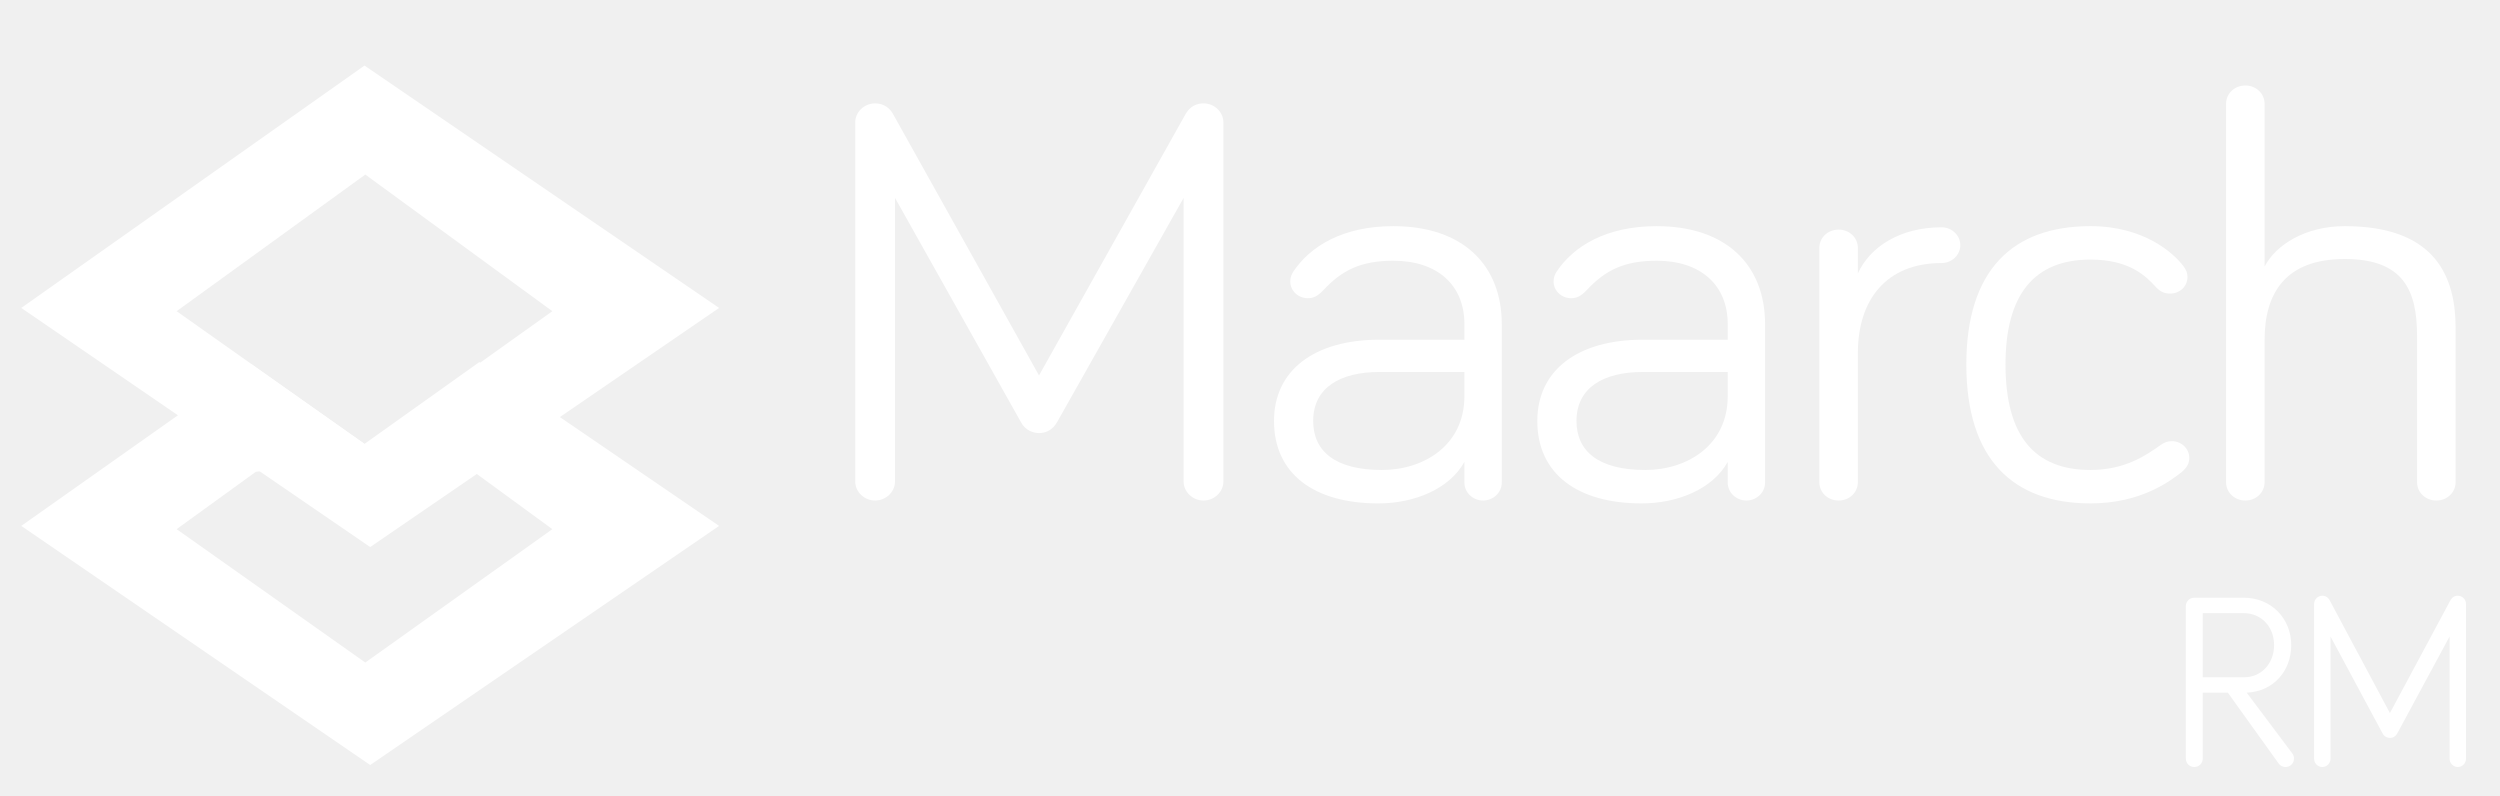
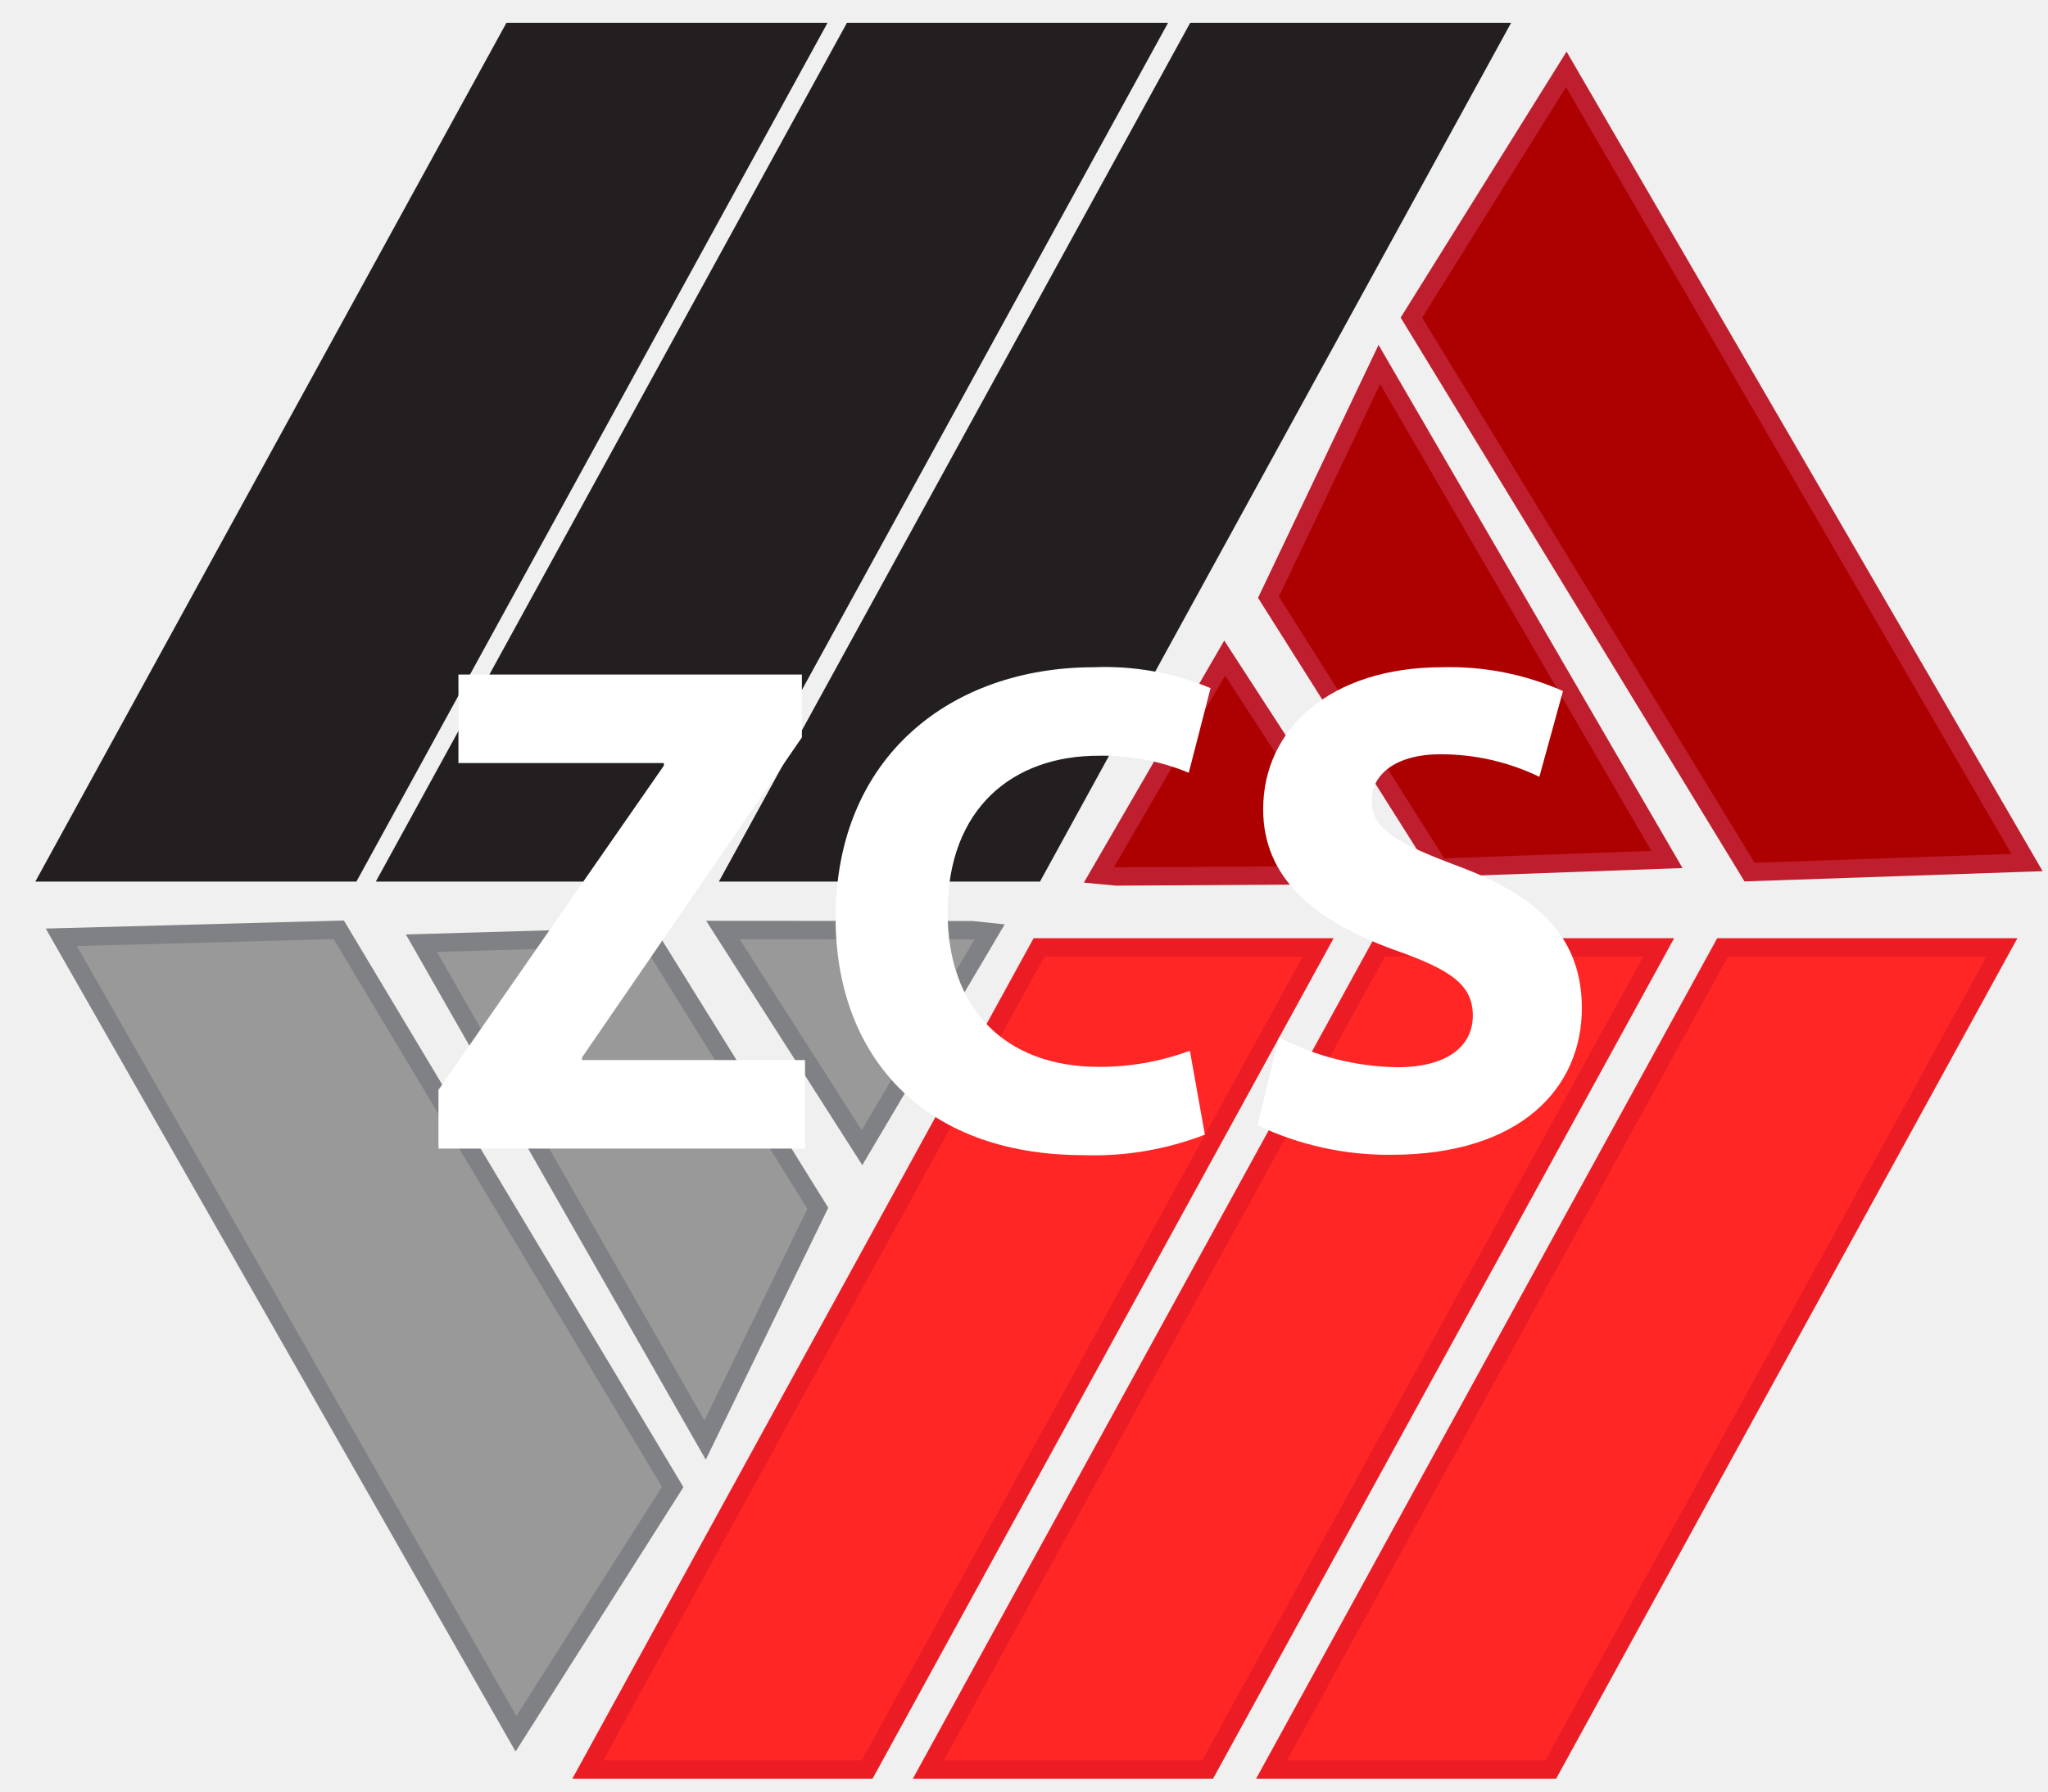
- <svg xmlns="http://www.w3.org/2000/svg" id="svg2" version="1.1" xml:space="preserve" width="440" height="140" viewBox="0 0 440 140">
-   <defs id="defs6">
-     <clipPath clipPathUnits="userSpaceOnUse" id="clipPath16">
-       <path d="m 0,1008.912 774.066,0 L 774.066,0 0,0 0,1008.912 z" id="path18" />
-     </clipPath>
-     <clipPath clipPathUnits="userSpaceOnUse" id="clipPath76">
-       <path d="m 0,1008.912 774.066,0 L 774.066,0 0,0 0,1008.912 z" id="path78" />
-     </clipPath>
+ <svg xmlns="http://www.w3.org/2000/svg" viewBox="0 0 109.53 95.83" version="1.1" id="svg38">
+   <defs id="defs4">
+     <style id="style2">.cls-1{fill:#999;stroke:#808184;}.cls-1,.cls-2,.cls-3,.cls-4{stroke-miterlimit:10;}.cls-2{fill:#ac0100;stroke:#be1e2d;}.cls-3{fill:#231f20;stroke:#231f20;stroke-width:2px;}.cls-4{fill:#ff2625;stroke:#ec1c24;}.cls-5{fill:#fff;}</style>
  </defs>
-   <g id="g10" transform="matrix(1.25,0,0,-1.25,0,140)">
-     <path id="path22" style="fill:#ffffff;fill-opacity:1;fill-rule:nonzero;stroke:none" d="m 143.748,52.564 -17.731,31.572 0,-39.931 c 0,-1.461 -1.273,-2.679 -2.8,-2.679 -1.528,0 -2.8,1.218 -2.8,2.679 l 0,50.563 c 0,1.461 1.272,2.678 2.8,2.678 1.272,0 2.121,-0.73 2.545,-1.542 l 20.531,-36.766 20.616,36.766 c 0.339,0.568 1.018,1.542 2.545,1.542 1.527,0 2.8,-1.217 2.8,-2.678 l 0,-50.563 c 0,-1.461 -1.273,-2.679 -2.8,-2.679 -1.527,0 -2.8,1.218 -2.8,2.679 l 0,39.931 -17.816,-31.572 c -0.594,-1.055 -1.527,-1.542 -2.545,-1.542 -0.849,0 -1.951,0.405 -2.545,1.542" />
-     <path id="path26" style="fill:#ffffff;fill-opacity:1;fill-rule:nonzero;stroke:none" d="m 206.189,56.216 0,3.409 -11.962,0 c -5.515,0 -9.332,-2.191 -9.332,-6.899 0,-4.22 3.054,-6.899 9.671,-6.899 5.939,0 11.623,3.491 11.623,10.389 m -19.852,14.934 c -0.848,-0.893 -1.442,-1.136 -2.206,-1.136 -1.357,0 -2.461,1.055 -2.461,2.353 0,0.568 0.17,0.974 0.425,1.38 2.375,3.571 6.957,6.411 14.083,6.411 9.841,0 15.271,-5.518 15.271,-13.796 l 0,-22.32 c 0,-1.38 -1.188,-2.516 -2.63,-2.516 -1.443,0 -2.63,1.136 -2.63,2.516 l 0,2.921 c -2.121,-3.814 -7.041,-5.843 -12.132,-5.843 -8.993,0 -14.677,4.139 -14.677,11.606 0,7.142 5.684,11.444 14.847,11.444 l 11.962,0 0,2.192 c 0,5.518 -3.817,8.927 -10.011,8.927 -4.496,0 -7.211,-1.299 -9.841,-4.139" />
-     <path id="path30" style="fill:#ffffff;fill-opacity:1;fill-rule:nonzero;stroke:none" d="m 243.263,56.216 0,3.409 -11.962,0 c -5.515,0 -9.332,-2.191 -9.332,-6.899 0,-4.22 3.054,-6.899 9.671,-6.899 5.939,0 11.623,3.491 11.623,10.389 m -19.852,14.934 c -0.848,-0.893 -1.442,-1.136 -2.206,-1.136 -1.357,0 -2.461,1.055 -2.461,2.353 0,0.568 0.17,0.974 0.425,1.38 2.375,3.571 6.957,6.411 14.083,6.411 9.841,0 15.271,-5.518 15.271,-13.796 l 0,-22.32 c 0,-1.38 -1.188,-2.516 -2.63,-2.516 -1.443,0 -2.63,1.136 -2.63,2.516 l 0,2.921 c -2.121,-3.814 -7.041,-5.843 -12.132,-5.843 -8.993,0 -14.677,4.139 -14.677,11.606 0,7.142 5.684,11.444 14.847,11.444 l 11.962,0 0,2.192 c 0,5.518 -3.817,8.927 -10.011,8.927 -4.496,0 -7.211,-1.299 -9.841,-4.139" />
-     <path id="path34" style="fill:#ffffff;fill-opacity:1;fill-rule:nonzero;stroke:none" d="m 261.589,73.503 c 1.696,3.733 5.938,6.493 11.793,6.493 1.441,0 2.63,-1.137 2.63,-2.515 0,-1.38 -1.189,-2.517 -2.63,-2.517 -7.806,0 -11.793,-5.194 -11.793,-12.661 l 0,-18.18 c 0,-1.461 -1.187,-2.598 -2.715,-2.598 -1.527,0 -2.715,1.137 -2.715,2.598 l 0,32.951 c 0,1.461 1.188,2.598 2.715,2.598 1.528,0 2.715,-1.137 2.715,-2.598 l 0,-3.571 z" />
-     <path id="path38" style="fill:#ffffff;fill-opacity:1;fill-rule:nonzero;stroke:none" d="m 294.337,80.159 c 7.551,0 11.708,-3.814 13.065,-5.6 0.424,-0.568 0.594,-0.974 0.594,-1.542 0,-1.379 -1.103,-2.354 -2.461,-2.354 -0.847,0 -1.442,0.325 -2.036,0.975 -1.272,1.379 -3.562,3.814 -9.162,3.814 -7.806,0 -11.963,-4.789 -11.963,-14.772 0,-10.145 4.157,-14.852 11.963,-14.852 4.921,0 7.89,2.11 9.841,3.49 0.595,0.405 1.018,0.568 1.612,0.568 1.358,0 2.46,-1.055 2.46,-2.354 0,-0.73 -0.254,-1.299 -1.102,-2.029 -1.867,-1.46 -5.939,-4.382 -12.811,-4.382 -10.944,0 -17.477,6.249 -17.477,19.559 0,13.311 6.533,19.479 17.477,19.479" />
-     <path id="path42" style="fill:#ffffff;fill-opacity:1;fill-rule:nonzero;stroke:none" d="m 345.751,65.793 0,-21.67 c 0,-1.461 -1.187,-2.598 -2.715,-2.598 -1.526,0 -2.715,1.137 -2.715,2.598 l 0,20.614 c 0,6.412 -1.951,10.795 -10.18,10.795 -8.399,0 -11.284,-4.87 -11.284,-11.362 l 0,-20.047 c 0,-1.461 -1.187,-2.598 -2.714,-2.598 -1.528,0 -2.715,1.137 -2.715,2.598 l 0,53.241 c 0,1.461 1.187,2.598 2.715,2.598 1.527,0 2.714,-1.137 2.714,-2.598 l 0,-22.886 c 1.612,3.084 5.769,5.68 11.284,5.68 13.065,0 15.61,-7.467 15.61,-14.365" />
-     <path id="path46" style="fill:#ffffff;fill-opacity:1;fill-rule:nonzero;stroke:none" d="m 51.434,18.714 -26.567,18.781 11.145,8.07 28.412,3.847 -4.467,3.04 7.214,-7.214 10.602,-7.744 z m -0.113,30.787 L 35.316,60.776 2.995,37.953 52.121,4.285 101.248,37.952 78.967,53.181 67.493,61.023 z" />
-     <path id="path50" style="fill:#ffffff;fill-opacity:1;fill-rule:nonzero;stroke:none" d="m 51.434,49.404 -26.567,18.781 26.568,19.238 L 77.773,68.184 51.434,49.404 z m -0.113,53.364 L 2.995,68.643 52.121,34.975 101.248,68.642 51.321,102.768 z" />
-     <path id="path58" style="fill:#ffffff;fill-opacity:1;fill-rule:nonzero;stroke:none" d="m 310.146,16.641 5.846,0 c 2.45,0 4.2,1.995 4.2,4.516 0,2.589 -1.785,4.515 -4.306,4.515 l -5.74,0 0,-9.031 z m 0,-11.446 c 0,-0.665 -0.525,-1.191 -1.19,-1.191 -0.665,0 -1.191,0.526 -1.191,1.191 l 0,21.457 c 0,0.665 0.526,1.19 1.191,1.19 l 6.965,0 c 3.886,0 6.686,-2.94 6.686,-6.685 0,-3.606 -2.485,-6.511 -6.266,-6.686 l 6.407,-8.541 c 0.174,-0.21 0.245,-0.49 0.245,-0.735 0,-0.665 -0.526,-1.191 -1.191,-1.191 -0.35,0 -0.735,0.141 -1.015,0.561 l -7.106,9.906 -3.535,0 0,-9.276 z" />
-     <path id="path62" style="fill:#ffffff;fill-opacity:1;fill-rule:nonzero;stroke:none" d="m 335.451,8.765 -7.315,13.616 0,-17.221 c 0,-0.63 -0.526,-1.156 -1.156,-1.156 -0.63,0 -1.155,0.526 -1.155,1.156 l 0,21.807 c 0,0.63 0.525,1.155 1.155,1.155 0.526,0 0.875,-0.315 1.05,-0.665 l 8.471,-15.857 8.506,15.857 c 0.14,0.245 0.421,0.665 1.05,0.665 0.63,0 1.156,-0.525 1.156,-1.155 l 0,-21.807 c 0,-0.63 -0.526,-1.156 -1.156,-1.156 -0.629,0 -1.155,0.526 -1.155,1.156 l 0,17.221 -7.35,-13.616 c -0.246,-0.455 -0.63,-0.665 -1.051,-0.665 -0.35,0 -0.805,0.175 -1.05,0.665" />
+   <g id="Calque_2" data-name="Calque 2" transform="matrix(0.9801369,0,0,0.9801369,1.886818,1.221412)">
+     <g id="logo">
+       <polygon class="cls-1" points="16.56,49.5 34.78,79.91 26.23,93.38 1.42,49.91 " id="polygon6" />
+       <polygon class="cls-1" points="33.49,49.87 42.7,64.7 36.55,77.35 21.07,50.23 " id="polygon8" />
+       <polygon class="cls-1" points="51.11,49.52 52.07,49.62 45.11,61.39 37.52,49.51 " id="polygon10" />
+       <polygon class="cls-2" points="93.54,46.35 75.09,16.09 83.54,2.54 108.68,45.83 " id="polygon12" />
+       <polygon class="cls-2" points="76.61,46.11 67.29,31.35 73.34,18.65 89.03,45.66 " id="polygon14" />
+       <polygon class="cls-2" points="58.99,46.59 58.04,46.5 64.9,34.67 72.58,46.51 " id="polygon16" />
+       <polygon class="cls-3" points="26.3,1 1.69,45.87 16.93,45.87 41.54,1 " id="polygon18" />
+       <polygon class="cls-3" points="44.88,1 20.27,45.87 35.5,45.87 60.12,1 " id="polygon20" />
+       <polygon class="cls-3" points="63.61,1 38.99,45.87 54.23,45.87 78.84,1 " id="polygon22" />
+       <polygon class="cls-4" points="54.77,50.46 30.15,95.33 45.39,95.33 70,50.46 " id="polygon24" />
+       <polygon class="cls-4" points="73.35,50.46 48.73,95.33 63.97,95.33 88.58,50.46 " id="polygon26" />
+       <polygon class="cls-4" points="92.07,50.46 67.46,95.33 82.69,95.33 107.31,50.46 " id="polygon28" />
+       <path class="cls-5" d="M 22,58.24 34.3,40.54 V 40.4 H 23.09 V 35.57 H 41.83 V 39 l -12,17.47 v 0.14 H 42 v 4.83 H 22 Z" id="path30" />
+       <path class="cls-5" d="m 63.82,60.68 a 16.77,16.77 0 0 1 -6.6,1.12 c -8.95,0 -13.55,-5.59 -13.55,-12.95 0,-8.81 6.31,-13.68 14.1,-13.68 a 14.94,14.94 0 0 1 6.36,1.14 l -1.19,4.62 A 12.22,12.22 0 0 0 58,40 c -4.6,0 -8.22,2.81 -8.22,8.55 0,5.17 3.06,8.43 8.26,8.43 A 14.11,14.11 0 0 0 63,56.1 Z" id="path32" />
+       <path class="cls-5" d="M 67.86,55.37 A 14.45,14.45 0 0 0 74.33,57 c 2.68,0 4.11,-1.12 4.11,-2.82 0,-1.7 -1.24,-2.52 -4.33,-3.6 C 69.8,49 67,46.69 67,42.92 c 0,-4.41 3.7,-7.75 9.77,-7.75 a 15.22,15.22 0 0 1 6.59,1.3 l -1.29,4.68 a 12.33,12.33 0 0 0 -5.39,-1.23 c -2.54,0 -3.76,1.18 -3.76,2.5 0,1.64 1.43,2.37 4.78,3.63 4.58,1.71 6.69,4.08 6.69,7.73 0,4.31 -3.3,8 -10.41,8 a 16.68,16.68 0 0 1 -7.29,-1.61 z" id="path34" />
+     </g>
  </g>
</svg>
